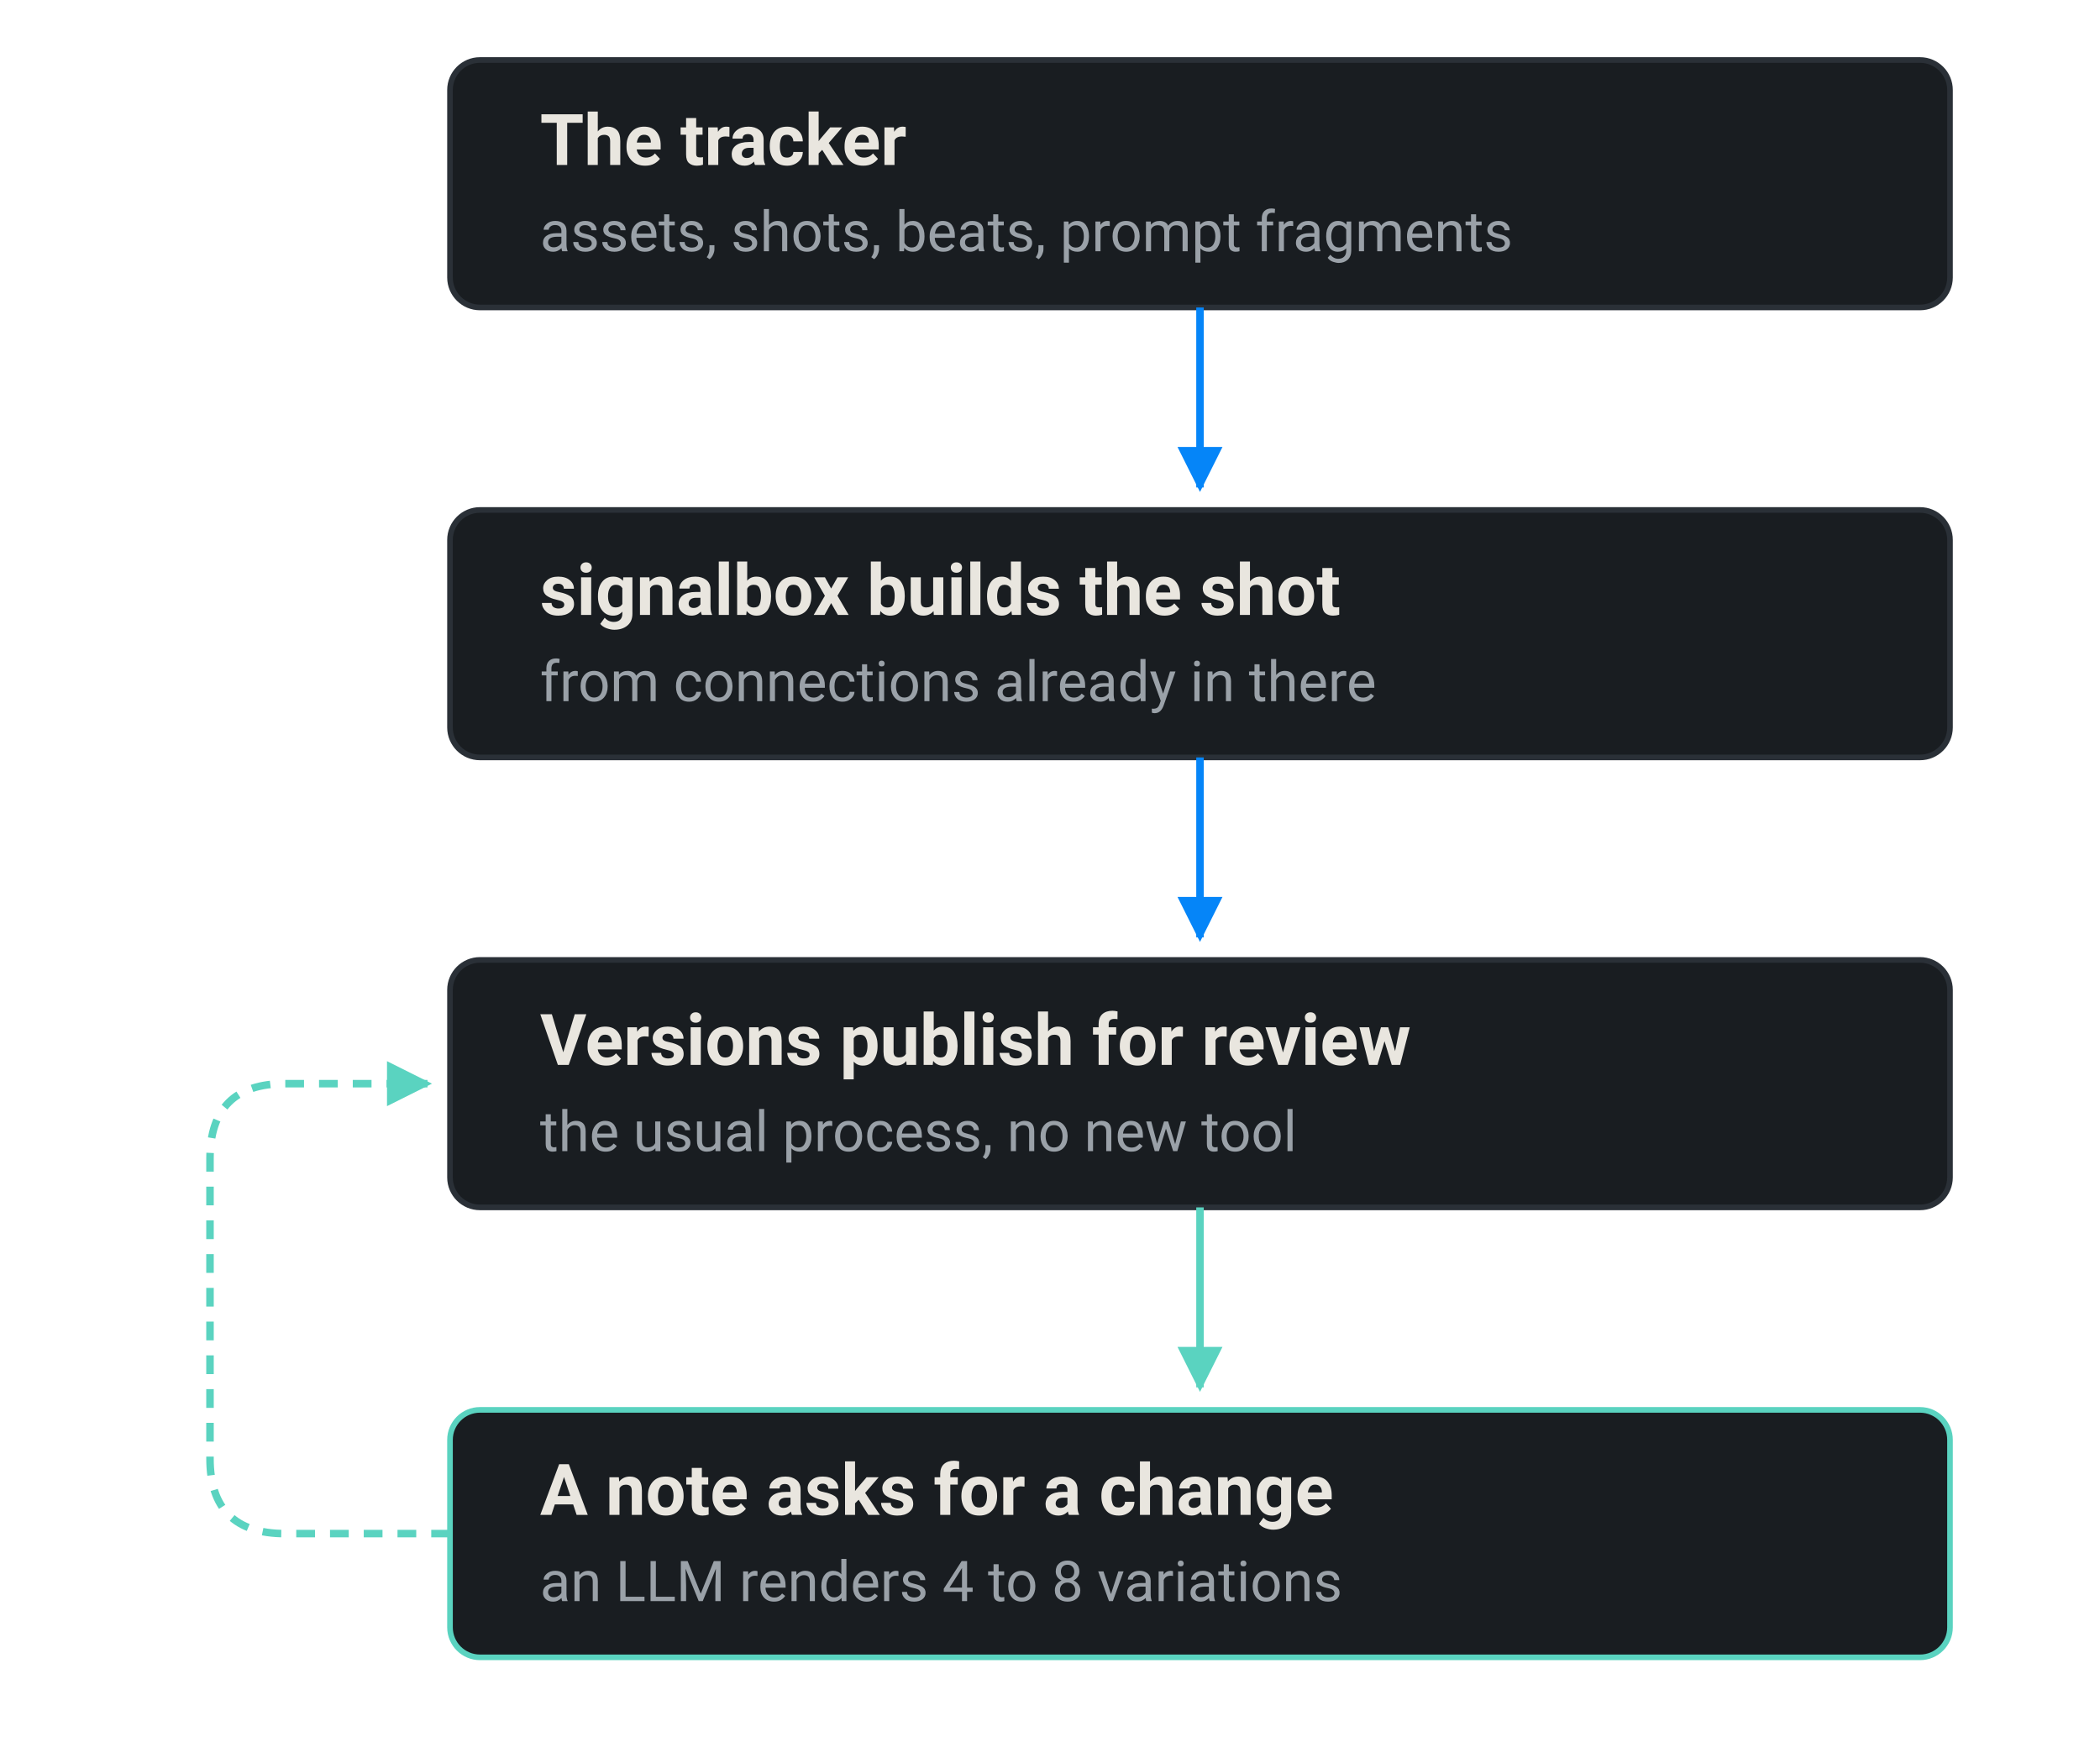
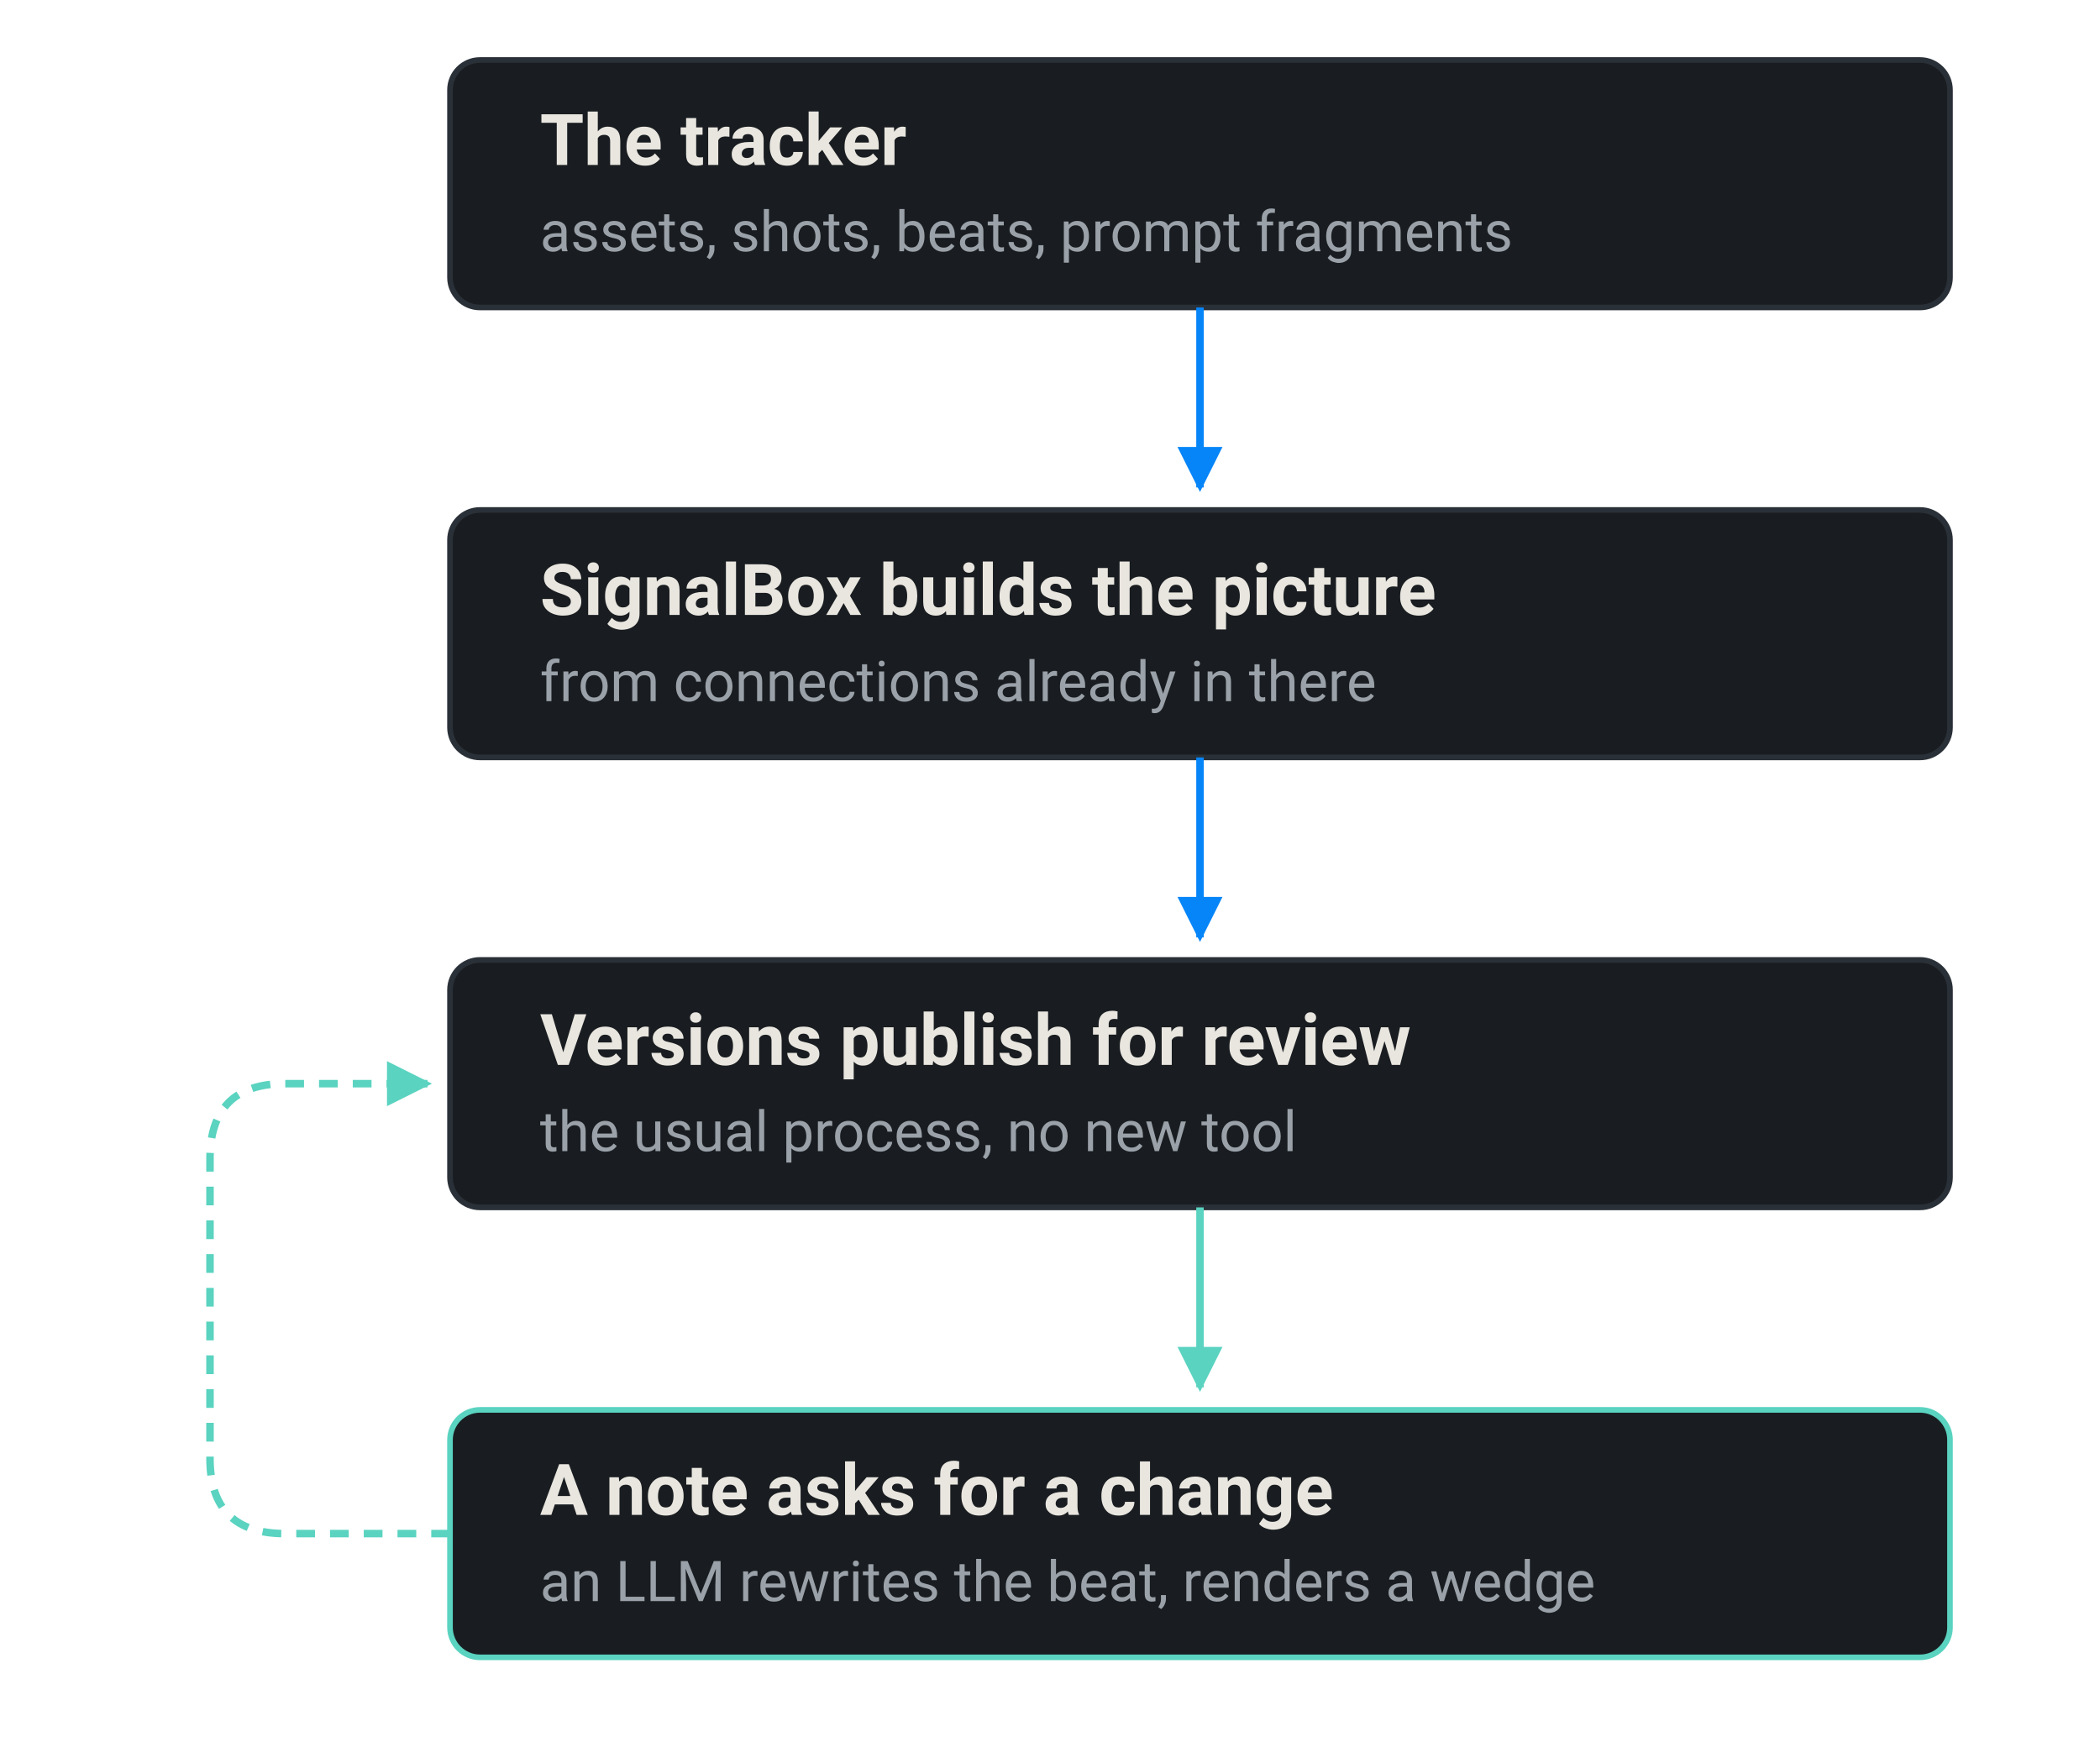
<svg xmlns="http://www.w3.org/2000/svg" viewBox="0 0 560 470" role="img" aria-labelledby="sbTitle sbDesc" width="100%" height="auto">
  <defs>
    <marker id="sbArrow" viewBox="0 0 10 10" refX="9" refY="5" markerWidth="6" markerHeight="6" orient="auto-start-reverse">
      <path d="M 0 0 L 10 5 L 0 10 z" fill="#0585f8" />
    </marker>
    <marker id="sbArrowGreen" viewBox="0 0 10 10" refX="9" refY="5" markerWidth="6" markerHeight="6" orient="auto-start-reverse">
      <path d="M 0 0 L 10 5 L 0 10 z" fill="#5ad3c0" />
    </marker>
    <style>
      .sb-box  { fill:#191d21; stroke:#2a3037; stroke-width:1.5; }
      .sb-gate { fill:#191d21; stroke:#5ad3c0; stroke-width:1.5; }
      .sb-t    { fill:#e9e6df; font-size:19px; font-weight:600; }
      .sb-s    { fill:#9aa1a8; font-size:15px; }
      text     { font-family:-apple-system,BlinkMacSystemFont,"Segoe UI",Roboto,Helvetica,Arial,sans-serif; }
    </style>
  </defs>
  <rect class="sb-box" x="120" y="16" width="400" height="66" rx="8" />
  <text class="sb-t" x="144" y="44">The tracker</text>
  <text class="sb-s" x="144" y="67">assets, shots, beats, prompt fragments</text>
  <rect class="sb-box" x="120" y="136" width="400" height="66" rx="8" />
-   <text class="sb-t" x="144" y="164">signalbox builds the shot</text>
+   <text class="sb-t" x="144" y="164">SignalBox builds the picture</text>
  <text class="sb-s" x="144" y="187">from connections already in there</text>
  <rect class="sb-box" x="120" y="256" width="400" height="66" rx="8" />
  <text class="sb-t" x="144" y="284">Versions publish for review</text>
  <text class="sb-s" x="144" y="307">the usual process, no new tool</text>
  <rect class="sb-gate" x="120" y="376" width="400" height="66" rx="8" />
  <text class="sb-t" x="144" y="404">A note asks for a change</text>
-   <text class="sb-s" x="144" y="427">an LLM renders 4 to 8 variations</text>
+   <text class="sb-s" x="144" y="427">an LLM rewrites the beat, renders a wedge</text>
  <path d="M 320 82  L 320 130" stroke="#0585f8" stroke-width="2" fill="none" marker-end="url(#sbArrow)" />
  <path d="M 320 202 L 320 250" stroke="#0585f8" stroke-width="2" fill="none" marker-end="url(#sbArrow)" />
  <path d="M 320 322 L 320 370" stroke="#5ad3c0" stroke-width="2" fill="none" marker-end="url(#sbArrowGreen)" />
  <path d="M 120 409 L 76 409 Q 56 409 56 389 L 56 309 Q 56 289 76 289 L 114 289" stroke="#5ad3c0" stroke-width="2" fill="none" stroke-dasharray="5 4" marker-end="url(#sbArrowGreen)" />
</svg>
